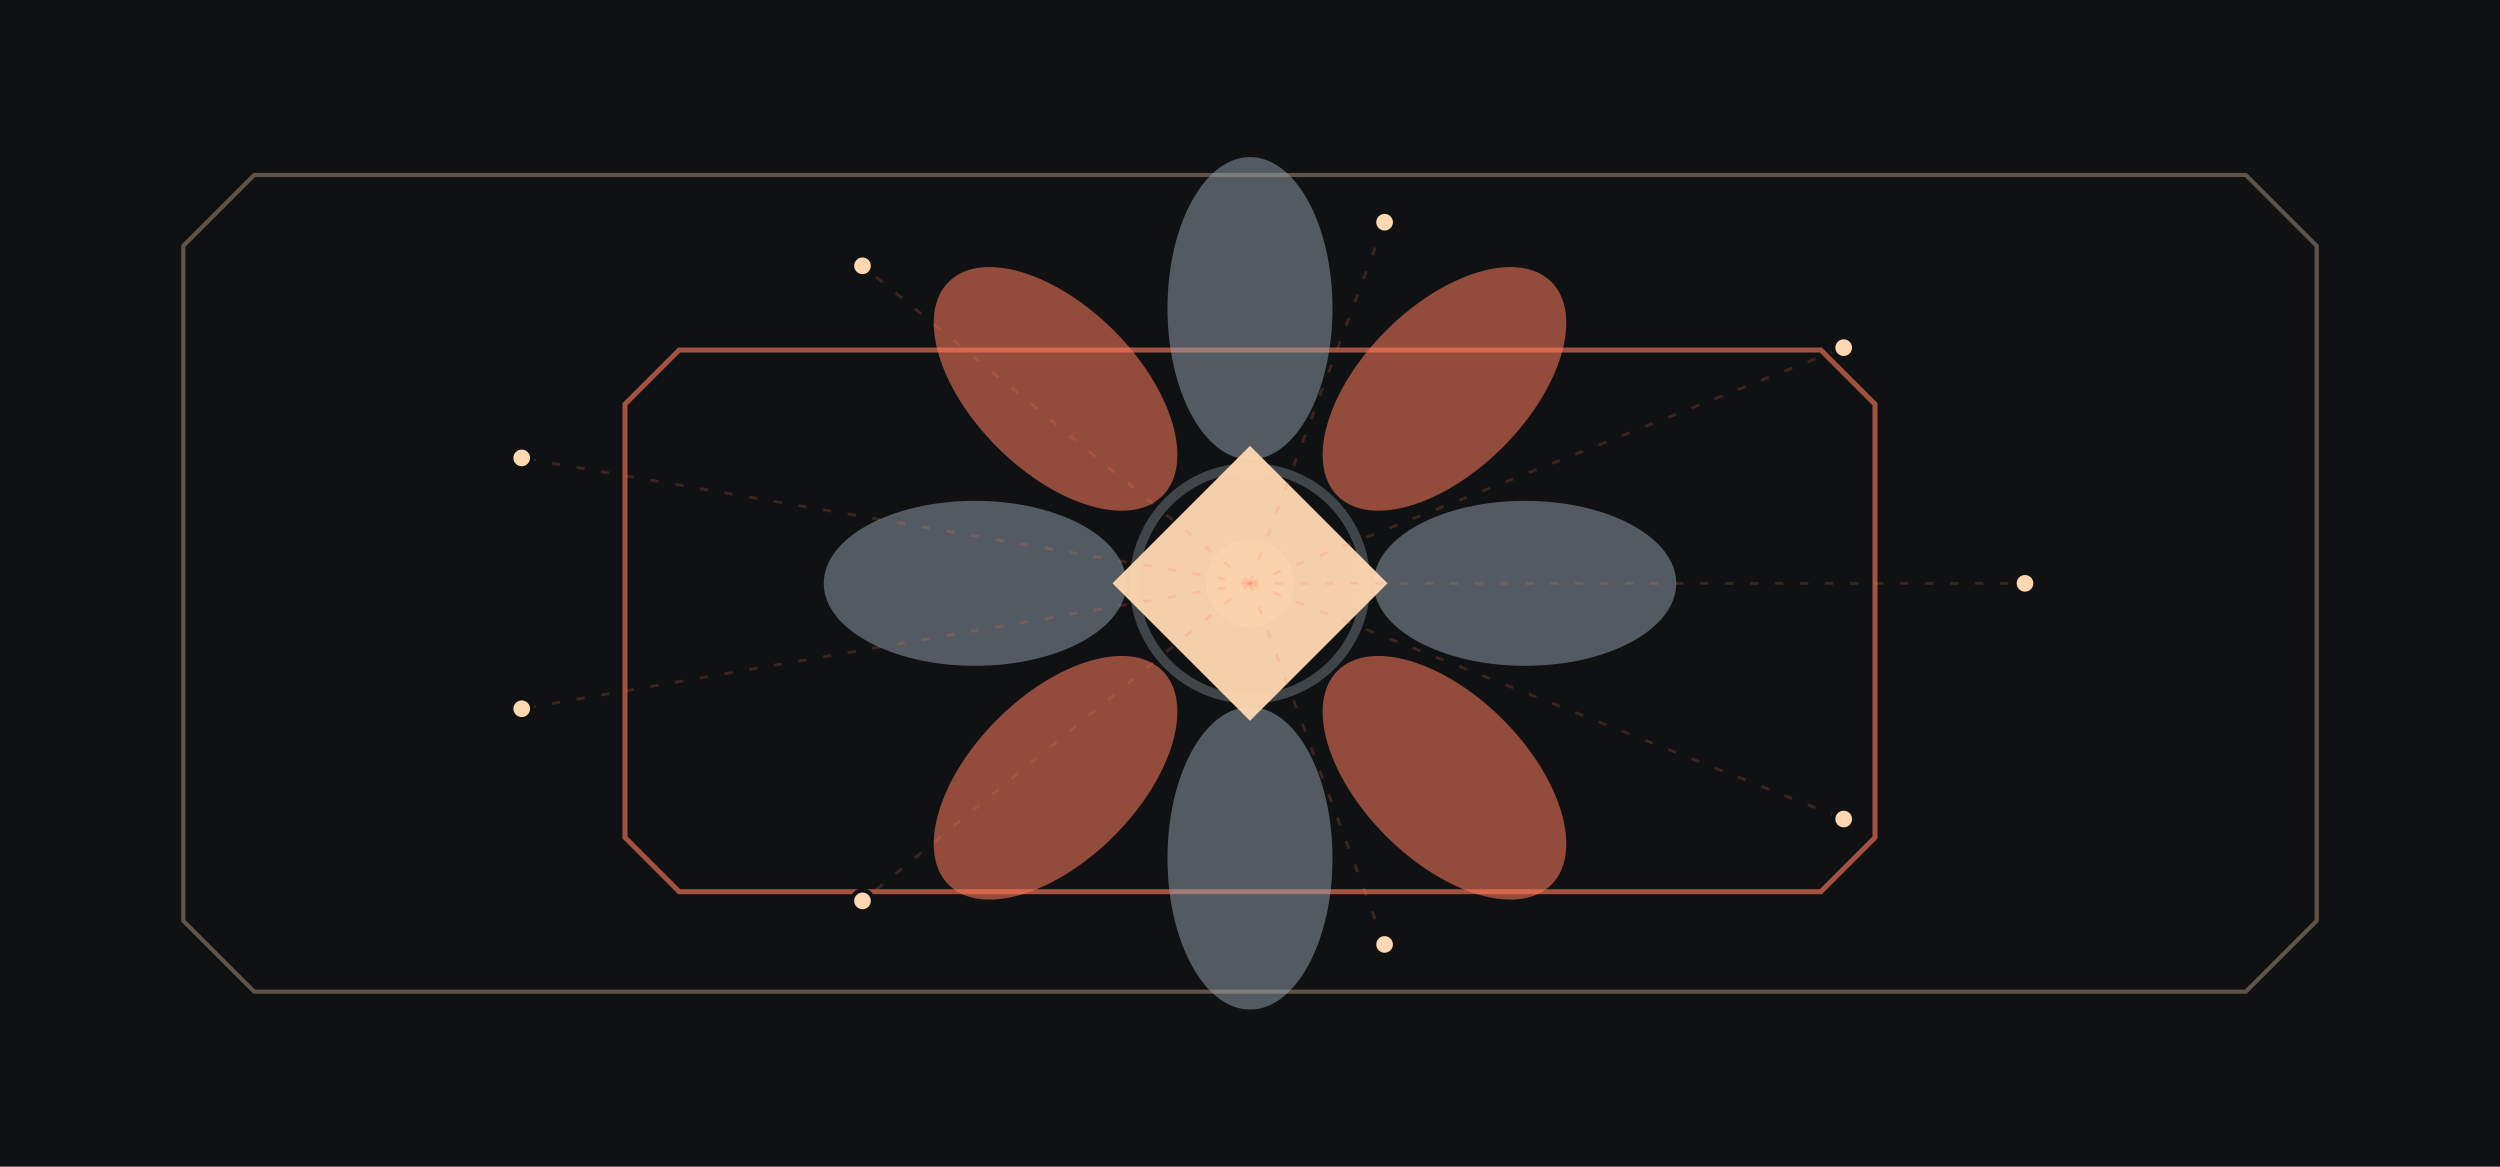
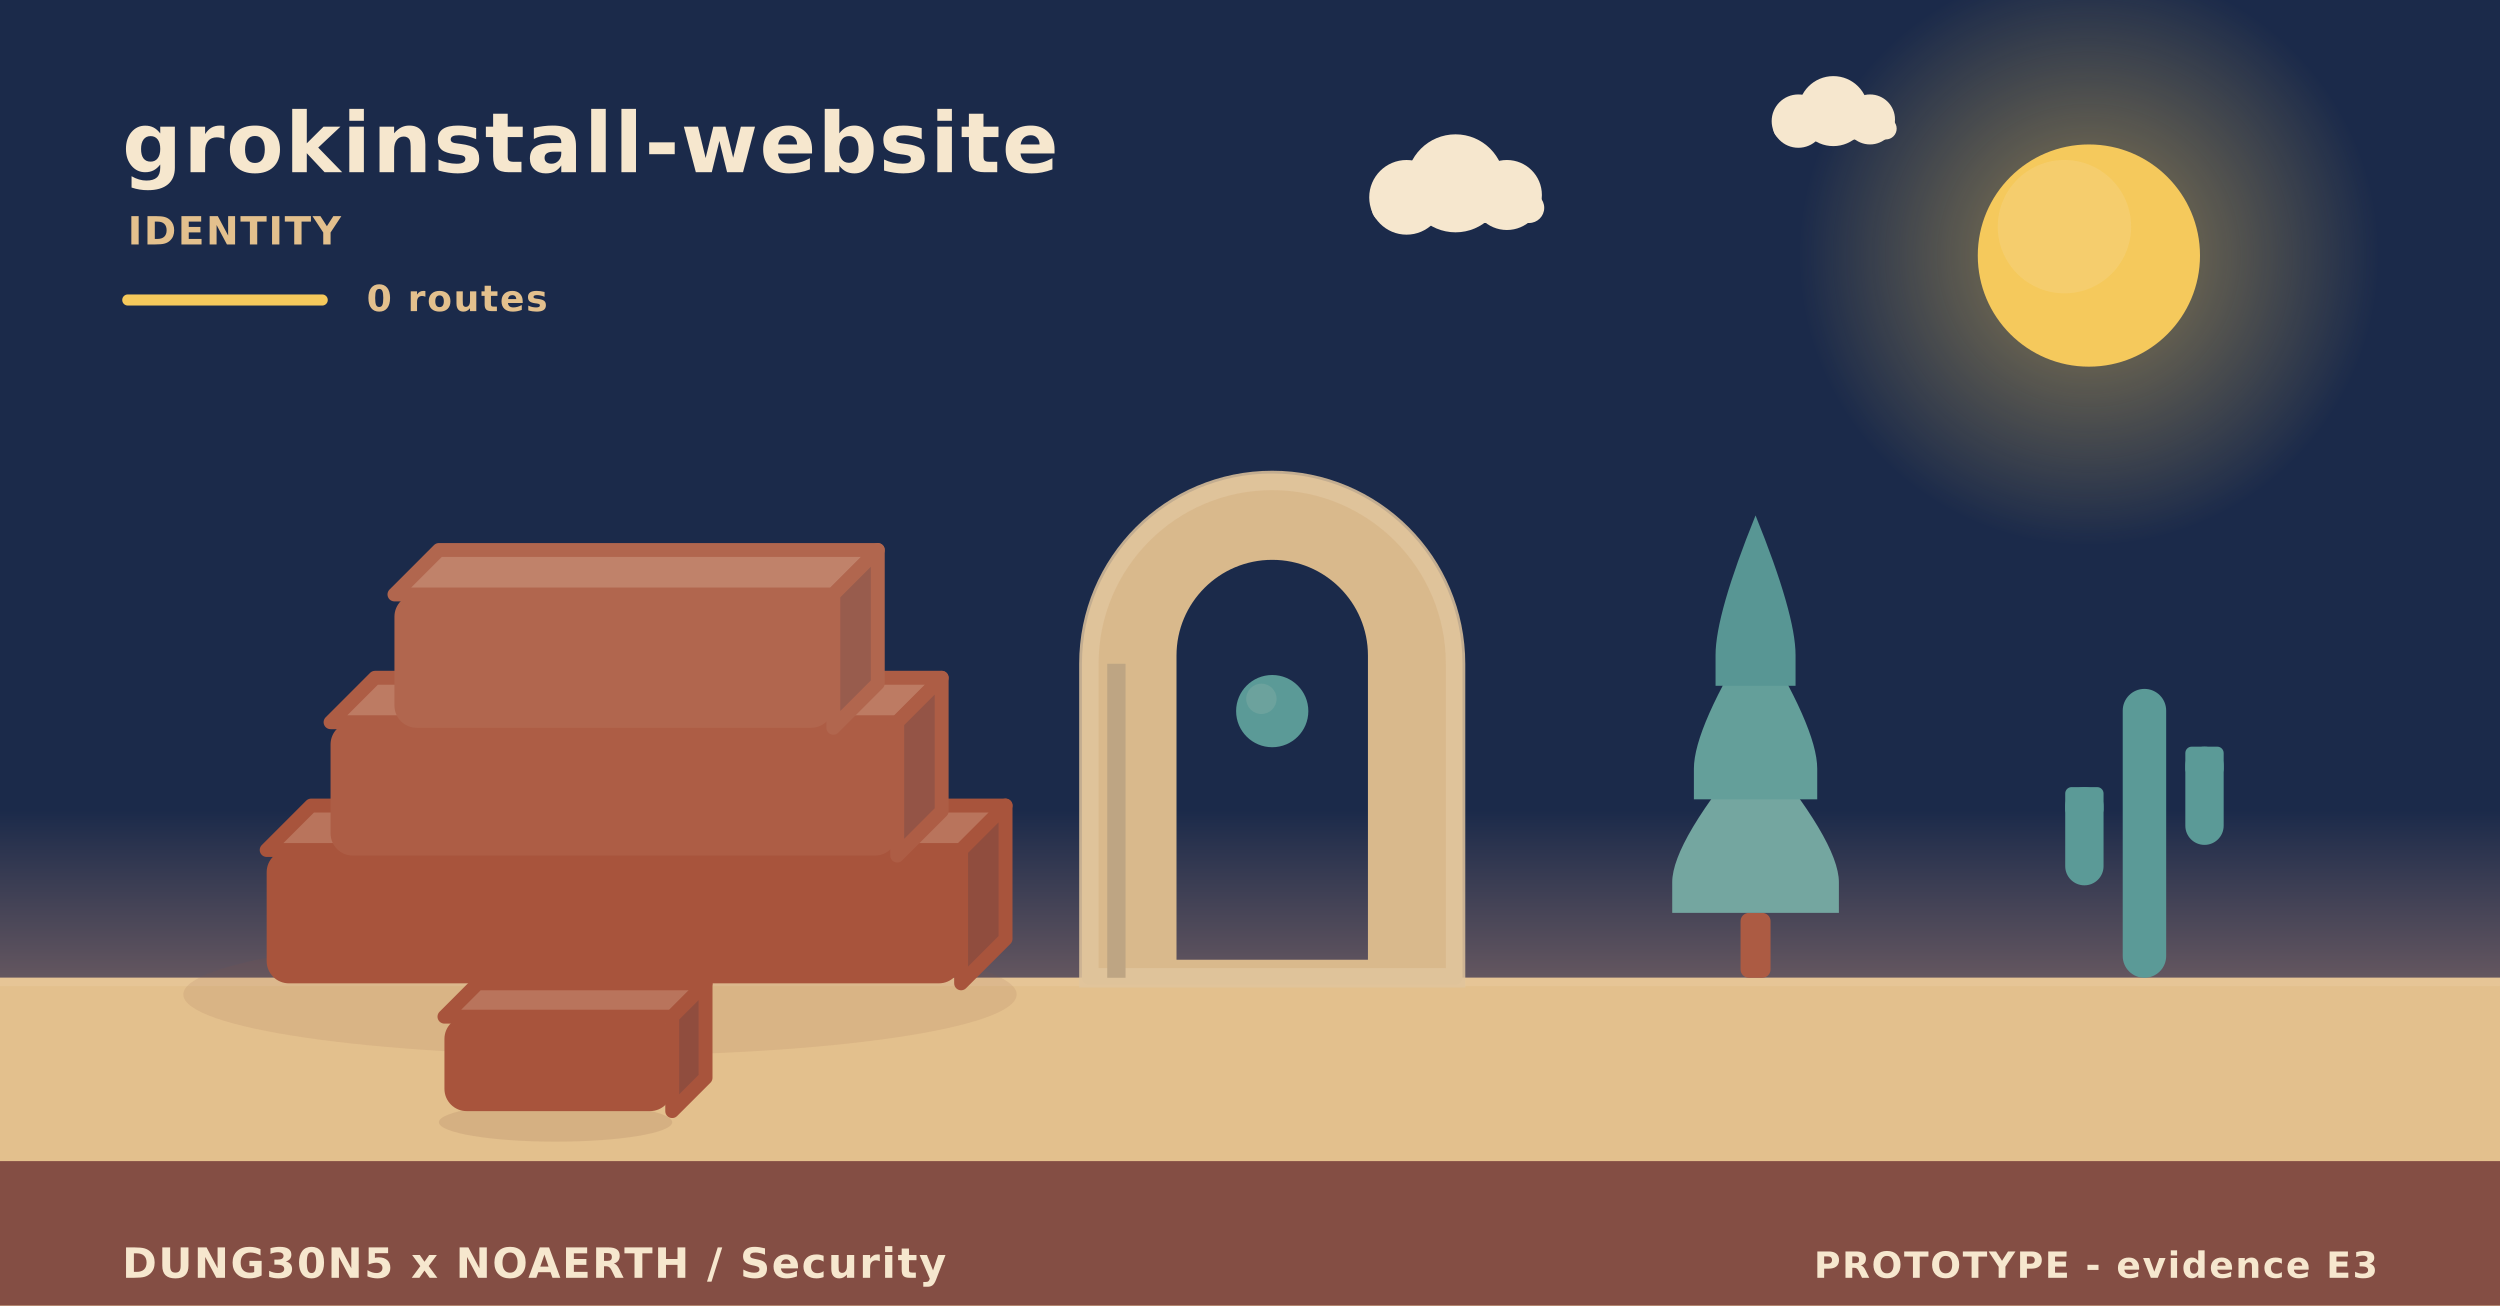
- <svg xmlns="http://www.w3.org/2000/svg" viewBox="0 0 1200 560" width="1200" height="560" role="img" aria-label="grokinstall-website hero">
-   <rect width="1200" height="560" fill="#0f1113" />
-   <defs>
-     <linearGradient id="gh" x1="0" y1="0" x2="1" y2="1">
-       <stop offset="0%" stop-color="#ff7a5c" />
-       <stop offset="100%" stop-color="#9aa5b1" />
-     </linearGradient>
-   </defs>
-   <path d="M122.00,84.00 H1078.00 L1112.00,118.00 V442.00 L1078.00,476.00 H122.00 L88.00,442.00 V118.00 Z" fill="none" stroke="rgba(255,216,177,0.420)" stroke-width="2.00" opacity="0.80" />
-   <path d="M326.00,168.00 H874.00 L900.00,194.00 V402.00 L874.00,428.00 H326.00 L300.00,402.00 V194.00 Z" fill="none" stroke="rgba(255,122,92,0.680)" stroke-width="2.40" opacity="0.90" />
-   <ellipse cx="600.00" cy="148.00" rx="39.60" ry="72.60" fill="rgba(154,165,177,0.500)" opacity="1.00" transform="rotate(0.0 600.00 148.00)" />
-   <ellipse cx="693.34" cy="186.66" rx="39.60" ry="72.60" fill="rgba(255,122,92,0.550)" opacity="1.00" transform="rotate(45.0 693.34 186.66)" />
-   <ellipse cx="732.00" cy="280.00" rx="39.60" ry="72.60" fill="rgba(154,165,177,0.500)" opacity="1.00" transform="rotate(90.0 732.00 280.00)" />
-   <ellipse cx="693.34" cy="373.34" rx="39.60" ry="72.60" fill="rgba(255,122,92,0.550)" opacity="1.00" transform="rotate(135.0 693.34 373.34)" />
-   <ellipse cx="600.00" cy="412.00" rx="39.60" ry="72.60" fill="rgba(154,165,177,0.500)" opacity="1.00" transform="rotate(180.0 600.00 412.00)" />
-   <ellipse cx="506.66" cy="373.34" rx="39.60" ry="72.60" fill="rgba(255,122,92,0.550)" opacity="1.00" transform="rotate(225.0 506.66 373.34)" />
-   <ellipse cx="468.00" cy="280.00" rx="39.60" ry="72.60" fill="rgba(154,165,177,0.500)" opacity="1.00" transform="rotate(270.0 468.00 280.00)" />
-   <ellipse cx="506.66" cy="186.66" rx="39.60" ry="72.60" fill="rgba(255,122,92,0.550)" opacity="1.00" transform="rotate(315.0 506.66 186.66)" />
-   <circle cx="600.00" cy="280.00" r="55.44" fill="none" stroke="rgba(154,165,177,0.500)" stroke-width="4.62" opacity="0.70" />
-   <circle cx="600.00" cy="280.00" r="21.12" fill="rgba(255,122,92,0.550)" opacity="1.00" />
-   <polygon points="600.00,214.00 666.00,280.00 600.00,346.00 534.00,280.00" fill="#ffd8b1" opacity="0.95" />
-   <line x1="600.00" y1="280.00" x2="972.00" y2="280.00" stroke="rgba(255,122,92,0.340)" stroke-width="1.40" opacity="0.55" stroke-dasharray="4 8" />
-   <circle cx="972.00" cy="280.00" r="5.00" fill="#ffd8b1" opacity="1.00" stroke="#0f1113" stroke-width="2.00" />
-   <line x1="600.00" y1="280.00" x2="884.97" y2="393.13" stroke="rgba(255,122,92,0.340)" stroke-width="1.40" opacity="0.55" stroke-dasharray="4 8" />
-   <circle cx="884.97" cy="393.13" r="5.00" fill="#ffd8b1" opacity="1.00" stroke="#0f1113" stroke-width="2.00" />
-   <line x1="600.00" y1="280.00" x2="664.60" y2="453.33" stroke="rgba(255,122,92,0.340)" stroke-width="1.40" opacity="0.55" stroke-dasharray="4 8" />
-   <circle cx="664.60" cy="453.33" r="5.00" fill="#ffd8b1" opacity="1.00" stroke="#0f1113" stroke-width="2.00" />
-   <line x1="600.00" y1="280.00" x2="414.00" y2="432.42" stroke="rgba(255,122,92,0.340)" stroke-width="1.40" opacity="0.55" stroke-dasharray="4 8" />
-   <circle cx="414.00" cy="432.42" r="5.00" fill="#ffd8b1" opacity="1.00" stroke="#0f1113" stroke-width="2.00" />
-   <line x1="600.00" y1="280.00" x2="250.43" y2="340.20" stroke="rgba(255,122,92,0.340)" stroke-width="1.40" opacity="0.55" stroke-dasharray="4 8" />
-   <circle cx="250.43" cy="340.20" r="5.00" fill="#ffd8b1" opacity="1.00" stroke="#0f1113" stroke-width="2.00" />
-   <line x1="600.00" y1="280.00" x2="250.43" y2="219.80" stroke="rgba(255,122,92,0.340)" stroke-width="1.40" opacity="0.55" stroke-dasharray="4 8" />
-   <circle cx="250.43" cy="219.80" r="5.00" fill="#ffd8b1" opacity="1.00" stroke="#0f1113" stroke-width="2.00" />
-   <line x1="600.00" y1="280.00" x2="414.00" y2="127.58" stroke="rgba(255,122,92,0.340)" stroke-width="1.40" opacity="0.55" stroke-dasharray="4 8" />
-   <circle cx="414.00" cy="127.58" r="5.00" fill="#ffd8b1" opacity="1.00" stroke="#0f1113" stroke-width="2.00" />
-   <line x1="600.00" y1="280.00" x2="664.60" y2="106.67" stroke="rgba(255,122,92,0.340)" stroke-width="1.40" opacity="0.55" stroke-dasharray="4 8" />
-   <circle cx="664.60" cy="106.67" r="5.00" fill="#ffd8b1" opacity="1.00" stroke="#0f1113" stroke-width="2.00" />
-   <line x1="600.00" y1="280.00" x2="884.97" y2="166.87" stroke="rgba(255,122,92,0.340)" stroke-width="1.40" opacity="0.55" stroke-dasharray="4 8" />
-   <circle cx="884.97" cy="166.87" r="5.00" fill="#ffd8b1" opacity="1.00" stroke="#0f1113" stroke-width="2.00" />
+ <svg xmlns="http://www.w3.org/2000/svg" width="900" height="470" viewBox="0 0 900 470" role="img" aria-label="grokinstall-website - identity">
+   <linearGradient id="skyh" x1="0" y1="0" x2="0" y2="1">
+     <stop offset="0" stop-color="#1b2a4a" />
+     <stop offset="0.62" stop-color="#1b2a4a" />
+     <stop offset="1" stop-color="#f3ad8a" />
+   </linearGradient>
+   <rect width="900" height="470" fill="url(#skyh)" />
+   <radialGradient id="sunh">
+     <stop offset="0.35" stop-color="#f5c95c" stop-opacity="0.34" />
+     <stop offset="1" stop-color="#f5c95c" stop-opacity="0" />
+   </radialGradient>
+   <circle cx="752" cy="92" r="104" fill="url(#sunh)" />
+   <circle cx="752" cy="92" r="40" fill="#f5c95c" />
+   <circle cx="743.2" cy="81.6" r="24" fill="#f5d27e" opacity="0.5" />
+   <g>
+     <circle cx="524" cy="66" r="17.64" fill="#f6e7ce" />
+     <circle cx="506.36" cy="71.04" r="13.44" fill="#f6e7ce" />
+     <circle cx="542.48" cy="70.2" r="12.6" fill="#f6e7ce" />
+     <rect x="493.76" y="69.36" width="62.16" height="10.92" rx="5.46" fill="#f6e7ce" />
+   </g>
+   <g>
+     <circle cx="660" cy="40" r="12.6" fill="#f6e7ce" />
+     <circle cx="647.4" cy="43.6" r="9.6" fill="#f6e7ce" />
+     <circle cx="673.2" cy="43" r="9" fill="#f6e7ce" />
+     <rect x="638.4" y="42.4" width="44.4" height="7.8" rx="3.9" fill="#f6e7ce" />
+   </g>
+   <rect x="0" y="352" width="900" height="118" fill="#e3c08d" />
+   <rect x="0" y="352" width="900" height="3" fill="#e6c596" />
+   <text x="44" y="62" font-family="Verdana,DejaVu Sans,sans-serif" font-size="30" font-weight="700" letter-spacing="0.6" fill="#f6e7ce" text-anchor="start">grokinstall-website</text>
+   <text x="46" y="88" font-family="Verdana,DejaVu Sans,sans-serif" font-size="14" font-weight="700" letter-spacing="0.6" fill="#e3c08d" text-anchor="start">IDENTITY</text>
+   <rect x="44" y="106" width="74" height="4" rx="2" fill="#f5c95c" />
+   <text x="132" y="112" font-family="Verdana,DejaVu Sans,sans-serif" font-size="13" font-weight="700" letter-spacing="0.6" fill="#e3c08d" text-anchor="start">0 routes</text>
+   <ellipse cx="216" cy="358" rx="150" ry="22" fill="rgba(138,90,68,0.11)" />
+   <path d="M96,306 L346,306 L362,290 L112,290 Z" fill="#b9745c" stroke="#a8543c" stroke-width="5" stroke-linejoin="round" />
+   <path d="M346,306 L362,290 L362,338 L346,354 Z" fill="#904d3e" stroke="#a8543c" stroke-width="5" stroke-linejoin="round" />
+   <rect x="96" y="306" width="250" height="48" rx="8" fill="#a8543c" />
+   <path d="M119,260 L323,260 L339,244 L135,244 Z" fill="#bd7b63" stroke="#ad5d45" stroke-width="5" stroke-linejoin="round" />
+   <path d="M323,260 L339,244 L339,292 L323,308 Z" fill="#945446" stroke="#ad5d45" stroke-width="5" stroke-linejoin="round" />
+   <rect x="119" y="260" width="204" height="48" rx="8" fill="#ad5d45" />
+   <path d="M142,214 L300,214 L316,198 L158,198 Z" fill="#c0826a" stroke="#b1664e" stroke-width="5" stroke-linejoin="round" />
+   <path d="M300,214 L316,198 L316,246 L300,262 Z" fill="#985c4d" stroke="#b1664e" stroke-width="5" stroke-linejoin="round" />
+   <rect x="142" y="214" width="158" height="48" rx="8" fill="#b1664e" />
+   <path d="M392,352 L392,238.96 A66,66 0 0 1 524,238.96 L524,352 Z M421.04,348 L421.04,236 A36.96,36.96 0 0 1 494.96,236 L494.96,348 Z" fill="#d9b98c" fill-rule="evenodd" stroke="#d9b98c" stroke-width="5" stroke-linejoin="round" />
+   <path d="M392,352 L392,238.96 A66,66 0 0 1 524,238.96 L524,352 Z" fill="none" stroke="#e0c49c" stroke-width="7" stroke-linecap="round" opacity="0.85" />
+   <rect x="398.6" y="238.96" width="6.6" height="113.04" fill="#bea583" />
+   <circle cx="458" cy="256" r="13" fill="#5b9a97" />
+   <circle cx="454.1" cy="251.58" r="5.46" fill="#7aa9a2" opacity="0.55" />
+   <rect x="626.6" y="328.64" width="10.8" height="23.36" rx="3" fill="#ac5b43" />
+   <path d="M632,267.32 Q602,302.89 602,317.6 Q602,328.64 602,328.64 L662,328.64 Q662,328.64 662,317.6 Q662,302.89 632,267.32 Z" fill="#74a6a0" />
+   <path d="M632,226.44 Q609.8,262.01 609.8,276.72 Q609.8,287.76 609.8,287.76 L654.2,287.76 Q654.2,287.76 654.2,276.72 Q654.2,262.01 632,226.44 Z" fill="#649f9a" />
+   <path d="M632,185.56 Q617.6,221.13 617.6,235.84 Q617.6,246.88 617.6,246.88 L646.4,246.88 Q646.4,246.88 646.4,235.84 Q646.4,221.13 632,185.56 Z" fill="#589694" />
+   <rect x="764.18" y="248" width="15.64" height="104" rx="7.82" fill="#5b9a97" />
+   <rect x="743.48" y="283.36" width="13.8" height="35.36" rx="6.9" fill="#5b9a97" />
+   <rect x="743.48" y="283.36" width="13.8" height="10.4" rx="2.3" fill="#5b9a97" />
+   <rect x="786.72" y="268.8" width="13.8" height="35.36" rx="6.9" fill="#5b9a97" />
+   <rect x="786.72" y="268.8" width="13.8" height="10.4" rx="2.3" fill="#5b9a97" />
+   <ellipse cx="200" cy="404" rx="42" ry="7" fill="rgba(138,90,68,0.15)" />
+   <path d="M160,366 L242,366 L254,354 L172,354 Z" fill="#b9745c" stroke="#a8543c" stroke-width="5" stroke-linejoin="round" />
+   <path d="M242,366 L254,354 L254,388 L242,400 Z" fill="#904d3e" stroke="#a8543c" stroke-width="5" stroke-linejoin="round" />
+   <rect x="160" y="366" width="82" height="34" rx="8" fill="#a8543c" />
+   <rect x="0" y="418" width="900" height="52" rx="0" fill="#7e4740" opacity="0.94" />
+   <text x="44" y="460" font-family="Verdana,DejaVu Sans,sans-serif" font-size="15" font-weight="700" letter-spacing="0.6" fill="#f6e7ce" text-anchor="start">DUNG30N5 x NOAERTH  /  Security</text>
+   <text x="856" y="460" font-family="Verdana,DejaVu Sans,sans-serif" font-size="13" font-weight="700" letter-spacing="0.6" fill="#f6e7ce" text-anchor="end">PROTOTYPE  -  evidence E3</text>
</svg>
